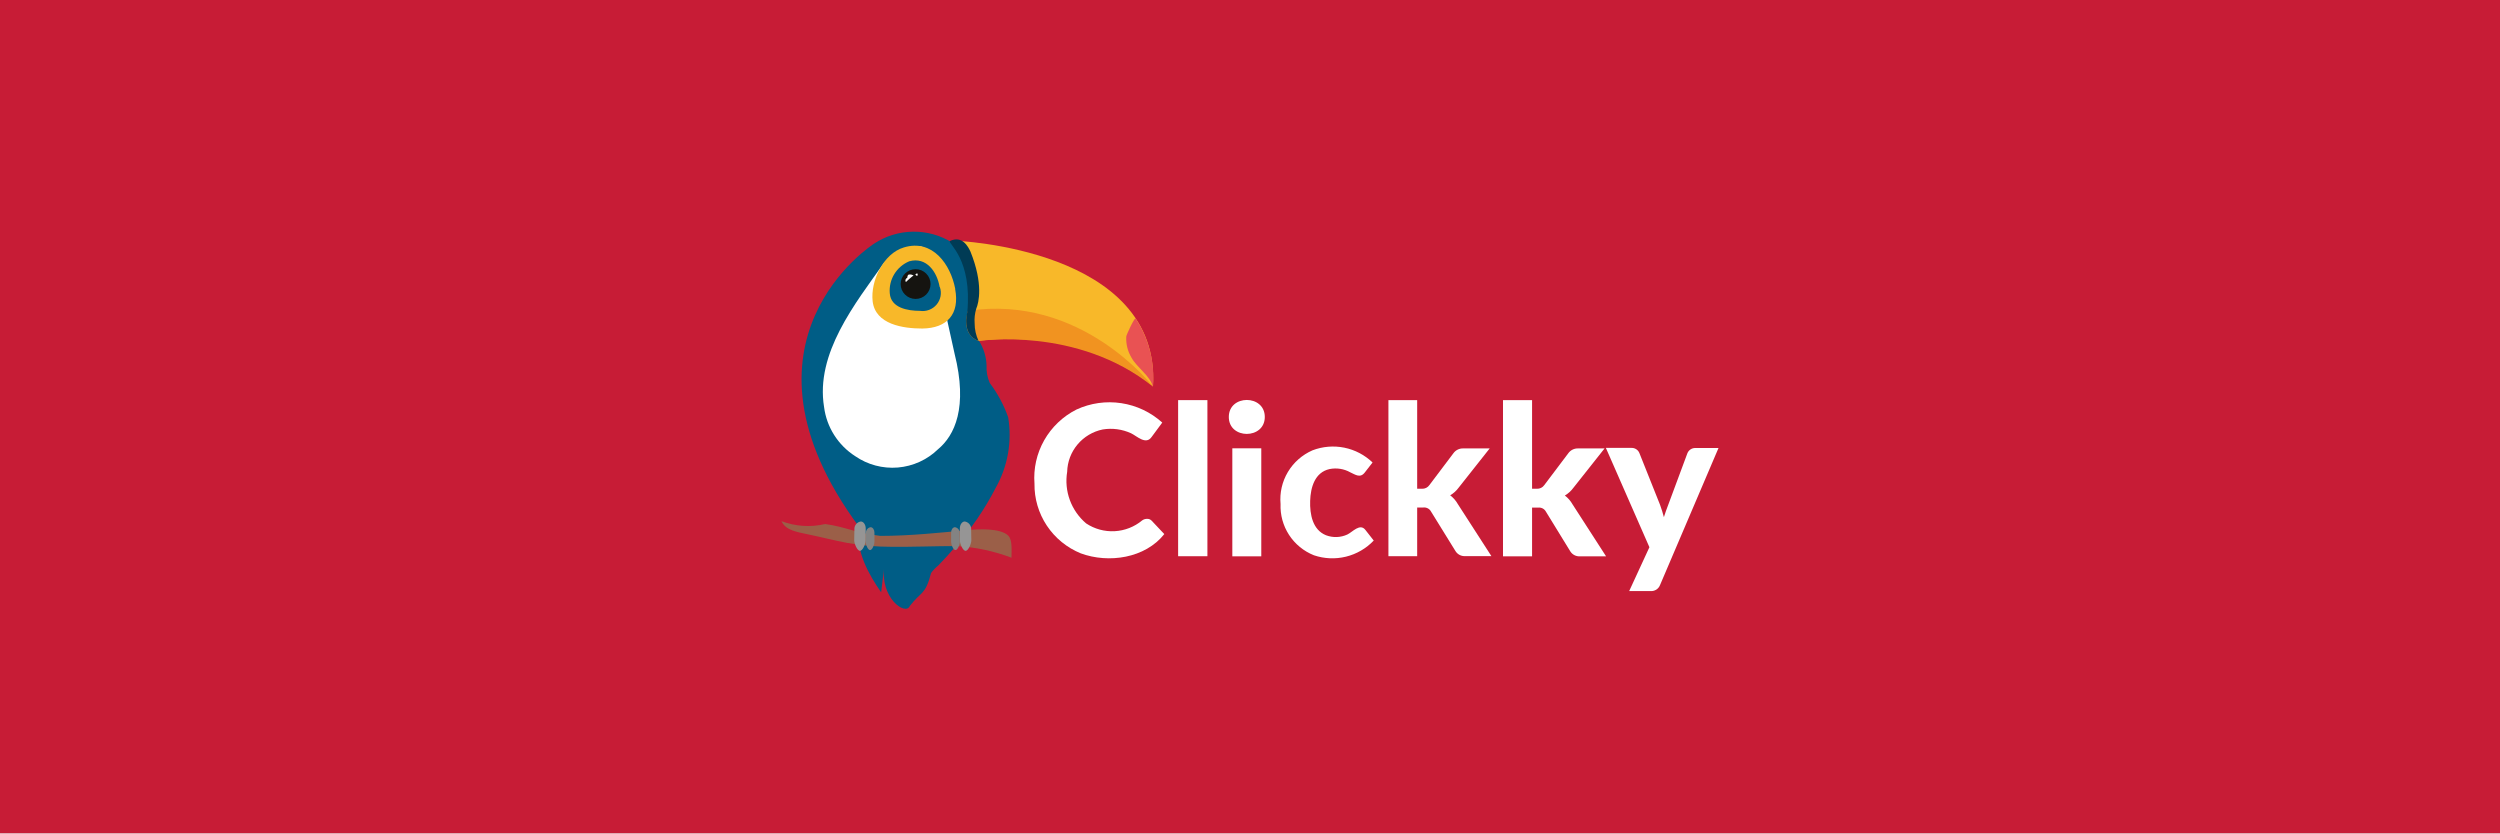
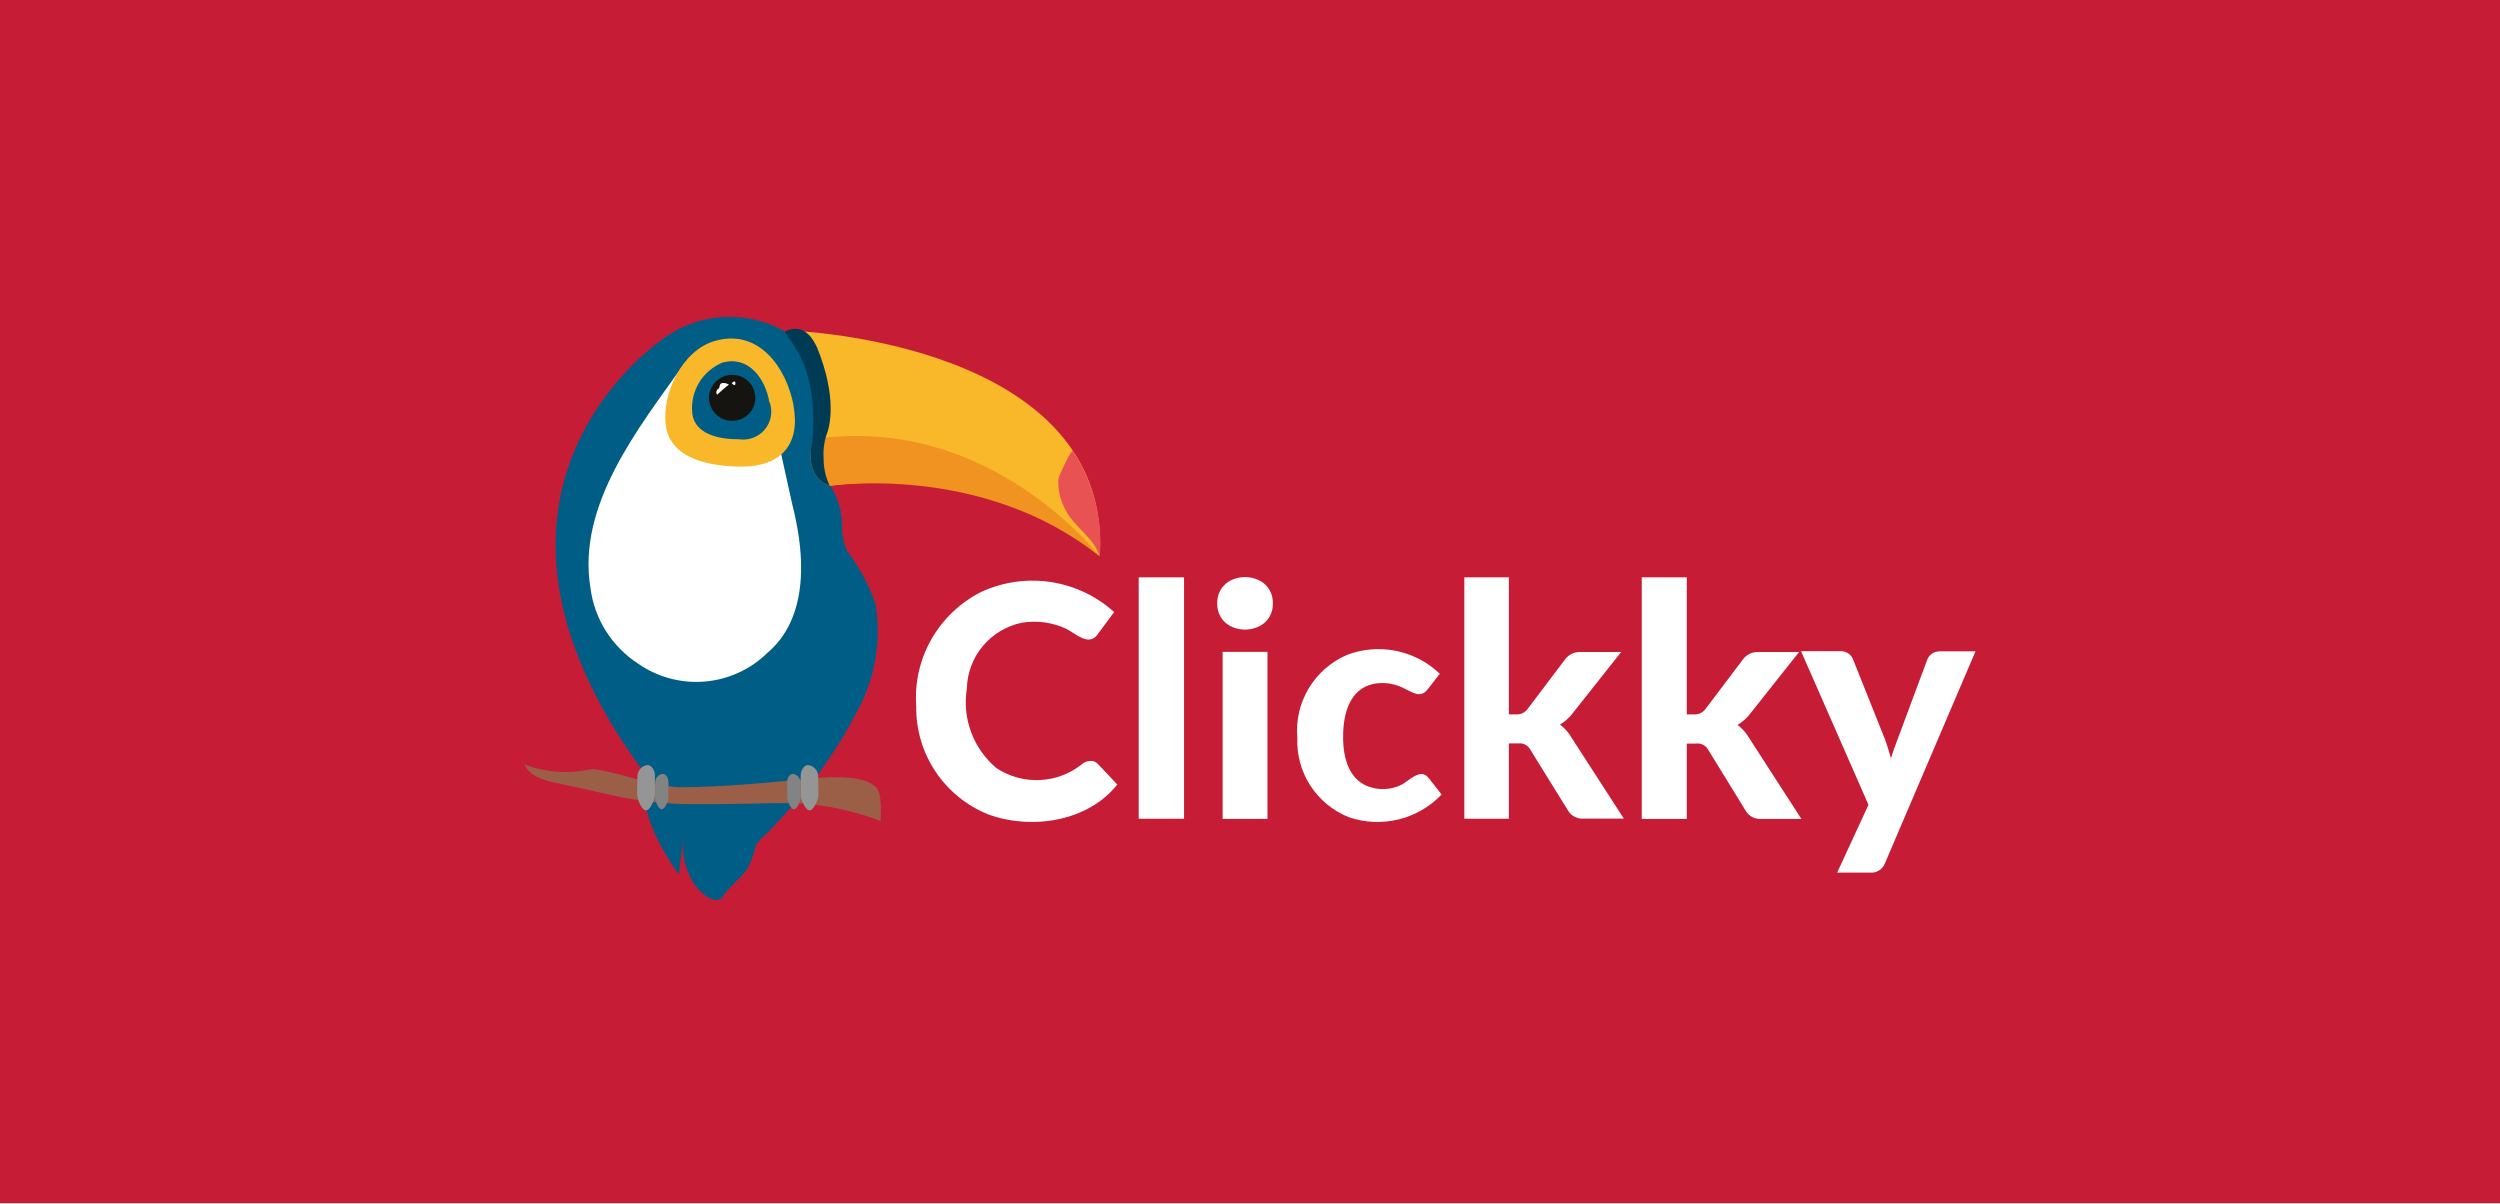
- <svg xmlns="http://www.w3.org/2000/svg" width="360" height="120" viewBox="0 0 360 120" fill="none">
-   <rect width="360" height="120" fill="#C71C36" />
-   <path fill-rule="evenodd" clip-rule="evenodd" d="M137.542 34.666L137.757 36.191C130.903 50.054 139.643 48.925 139.643 48.925L140.747 48.727L140.915 49.062C157.153 47.233 166.031 55.635 166.031 55.635C167.212 35.749 137.542 34.666 137.542 34.666Z" fill="#F8B829" />
-   <path d="M127.345 81.499C126.655 86.074 130.412 88.728 131.01 87.264C132.666 85.114 133.249 85.739 134.077 82.506C134.379 82.104 134.729 81.741 135.119 81.423C135.958 80.559 136.765 79.674 137.542 78.769C139.833 76.191 141.791 73.338 143.369 70.275C145.119 67.183 145.757 63.59 145.178 60.088C144.551 58.317 143.656 56.651 142.525 55.147C142.18 54.36 142.023 53.504 142.065 52.646C142.027 51.363 141.64 50.114 140.946 49.032C140.587 48.648 140.315 48.192 140.146 47.695C139.976 47.199 139.915 46.672 139.965 46.15C140.164 44.991 140.164 43.847 140.333 42.688C140.439 40.522 140.04 38.361 139.167 36.374C139.167 36.374 138.094 34.483 137.143 34.956C135.451 33.89 133.483 33.336 131.48 33.36C129.477 33.385 127.524 33.987 125.858 35.093C125.858 35.093 103.901 49.047 123.696 75.857C123.098 79.334 125.229 82.918 126.885 85.296" fill="#005D86" />
-   <path d="M137.45 50.893L134.475 37.412C134.475 37.412 132.727 32.227 128.127 38.769L127.361 37.762C123.129 43.725 117.394 50.877 118.667 58.624C118.852 60.054 119.348 61.427 120.122 62.646C120.895 63.866 121.926 64.903 123.144 65.685C124.938 66.924 127.111 67.503 129.288 67.323C131.465 67.142 133.511 66.212 135.073 64.694C137.465 62.711 139.413 58.685 137.45 50.893Z" fill="white" />
-   <path fill-rule="evenodd" clip-rule="evenodd" d="M140.915 49.108C140.915 49.108 155.114 46.912 166.031 55.681C166.031 55.681 155.758 42.276 139.382 44.762C139.397 44.762 138.217 48.056 140.915 49.108Z" fill="#F19320" />
-   <path d="M166.031 55.681C166.32 52.222 165.44 48.766 163.532 45.86C163.379 45.662 162.198 48.224 162.183 48.453C162.12 49.521 162.382 50.584 162.934 51.503C163.716 52.936 165.617 54.11 166.001 55.651" fill="#E95253" />
-   <path d="M112.533 75.049C114.54 75.808 116.73 75.952 118.82 75.46C121.749 75.857 123.282 76.772 126.778 77.168C131.056 77.168 135.303 76.711 139.551 76.314C140.931 76.192 143.997 76.025 145.163 77.107C145.837 77.733 145.638 79.425 145.653 80.31C143.119 79.349 140.45 78.783 137.741 78.632C134.675 78.632 131.501 78.77 128.388 78.739C126.265 78.745 124.145 78.562 122.055 78.19C120.108 77.824 118.191 77.321 116.244 76.924C114.833 76.619 113.116 76.375 112.533 75.049Z" fill="#9B5F48" />
-   <path d="M139.873 77.793C139.873 78.281 139.443 79.319 139.045 79.319C138.646 79.319 138.217 78.297 138.217 77.793V76.07C138.217 75.582 138.523 75.094 138.922 75.094C139.163 75.131 139.385 75.247 139.552 75.424C139.719 75.601 139.821 75.829 139.842 76.07L139.873 77.793Z" fill="#969595" />
-   <path d="M138.217 78.037C138.217 78.419 137.91 79.212 137.588 79.212C137.266 79.212 136.959 78.419 136.959 78.037V76.68C136.959 76.299 137.189 75.918 137.511 75.918C137.696 75.946 137.864 76.038 137.988 76.177C138.111 76.317 138.181 76.495 138.186 76.68L138.217 78.037Z" fill="#838383" />
-   <path d="M123.006 77.793C123.006 78.281 123.435 79.319 123.834 79.319C124.233 79.319 124.662 78.297 124.662 77.793V76.07C124.662 75.582 124.355 75.094 123.957 75.094C123.716 75.131 123.494 75.247 123.327 75.424C123.16 75.601 123.058 75.829 123.037 76.07L123.006 77.793Z" fill="#969595" />
-   <path d="M124.662 78.037C124.662 78.419 124.969 79.212 125.291 79.212C125.613 79.212 125.919 78.419 125.919 78.037V76.68C125.919 76.299 125.689 75.918 125.367 75.918C125.183 75.946 125.014 76.038 124.891 76.177C124.768 76.317 124.698 76.495 124.693 76.68L124.662 78.037Z" fill="#838383" />
-   <path d="M140.578 44.457C140.946 43.588 141.621 40.889 139.75 36.237C139.413 35.521 138.569 33.858 136.775 34.712C136.515 35.109 140.011 37.29 139.29 44.976C139.29 44.976 138.385 48.193 140.915 49.093C140.539 48.302 140.345 47.437 140.348 46.562C140.294 45.852 140.372 45.139 140.578 44.457ZM140.409 44.762C140.409 44.762 140.409 44.762 140.425 44.762H140.409Z" fill="#003B55" />
-   <path d="M137.542 41.62C138.217 45.219 136.407 47.263 132.819 47.309C130.059 47.309 126.042 46.729 125.659 43.374C125.337 40.462 127.192 36.512 130.167 35.627C134.291 34.377 136.898 38.083 137.557 41.62H137.542Z" fill="#F8B829" />
-   <path d="M135.349 41.361C135.491 41.785 135.521 42.237 135.436 42.676C135.351 43.114 135.155 43.523 134.866 43.865C134.577 44.206 134.204 44.468 133.784 44.625C133.364 44.782 132.91 44.829 132.467 44.762C130.719 44.762 128.281 44.35 128.127 42.23C128.045 41.266 128.273 40.301 128.777 39.474C129.281 38.646 130.036 37.999 130.933 37.625C133.402 36.939 134.935 39.15 135.303 41.3L135.349 41.361Z" fill="#005D86" />
-   <path fill-rule="evenodd" clip-rule="evenodd" d="M134 40.904C134 41.472 133.773 42.017 133.369 42.419C132.965 42.821 132.417 43.047 131.846 43.047C131.274 43.047 130.726 42.821 130.322 42.419C129.918 42.017 129.691 41.472 129.691 40.904C129.691 40.336 129.918 39.791 130.322 39.389C130.726 38.987 131.274 38.761 131.846 38.761C132.417 38.761 132.965 38.987 133.369 39.389C133.773 39.791 134 40.336 134 40.904Z" fill="#151410" />
-   <path fill-rule="evenodd" clip-rule="evenodd" d="M132.145 39.547C132.145 39.928 131.807 39.547 131.807 39.547C131.807 39.547 132.145 39.15 132.145 39.547Z" fill="white" />
-   <path fill-rule="evenodd" clip-rule="evenodd" d="M130.933 39.531C130.719 39.531 130.673 39.76 130.642 40.004C130.584 40.026 130.532 40.06 130.489 40.105C130.447 40.15 130.415 40.203 130.396 40.262C130.376 40.32 130.371 40.382 130.379 40.443C130.387 40.504 130.409 40.563 130.443 40.614C130.443 40.614 131.485 39.638 131.562 39.699C131.475 39.629 131.374 39.578 131.266 39.549C131.157 39.52 131.044 39.514 130.933 39.531Z" fill="white" />
-   <path d="M165.203 74.713C165.324 74.71 165.444 74.733 165.555 74.781C165.666 74.828 165.766 74.899 165.847 74.988L167.657 76.909C164.912 80.386 159.653 81.164 155.635 79.685C153.638 78.873 151.934 77.481 150.744 75.691C149.554 73.901 148.934 71.796 148.965 69.65C148.8 67.476 149.286 65.303 150.361 63.403C151.436 61.503 153.053 59.963 155.007 58.975C157.023 58.042 159.272 57.722 161.471 58.056C163.67 58.389 165.72 59.362 167.365 60.851L165.832 62.925C165.004 64.114 163.731 62.803 162.873 62.391C161.599 61.807 160.178 61.616 158.794 61.842C157.373 62.134 156.094 62.896 155.164 64.004C154.234 65.112 153.708 66.5 153.673 67.942C153.447 69.309 153.579 70.711 154.058 72.012C154.536 73.313 155.343 74.469 156.402 75.369C157.612 76.175 159.052 76.569 160.506 76.492C161.96 76.415 163.35 75.871 164.467 74.942C164.68 74.786 164.939 74.705 165.203 74.713Z" fill="white" />
-   <path d="M173.867 57.618V80.096H169.65V57.618H173.867Z" fill="white" />
-   <path d="M181.625 64.557V80.112H177.455V64.557H181.625Z" fill="white" />
-   <path d="M182.131 60.043C182.131 63.291 176.949 63.306 176.949 60.043C176.949 56.779 182.131 56.779 182.131 60.043Z" fill="white" />
-   <path d="M196.545 68.018C195.885 68.903 195.18 68.354 194.444 68.018C193.537 67.509 192.475 67.341 191.454 67.546C189.338 68.018 188.725 70.169 188.663 72.121C188.602 74.073 189.016 76.299 190.948 77.077C191.44 77.264 191.965 77.351 192.492 77.333C193.019 77.314 193.537 77.191 194.015 76.97C194.766 76.619 195.839 75.293 196.621 76.314L197.817 77.839C196.737 78.978 195.35 79.783 193.822 80.159C192.294 80.535 190.689 80.465 189.2 79.959C187.732 79.372 186.483 78.347 185.623 77.026C184.764 75.704 184.337 74.151 184.401 72.578C184.257 70.973 184.624 69.363 185.45 67.976C186.275 66.589 187.517 65.494 189.001 64.846C190.46 64.287 192.05 64.154 193.583 64.465C195.115 64.776 196.526 65.517 197.649 66.6L196.545 68.018Z" fill="white" />
-   <path d="M204.073 57.618V70.382H204.763C204.973 70.392 205.182 70.348 205.37 70.254C205.558 70.161 205.719 70.021 205.837 69.848L209.287 65.273C209.446 65.05 209.657 64.869 209.904 64.746C210.15 64.624 210.422 64.564 210.697 64.572H214.515L210.053 70.214C209.724 70.664 209.307 71.042 208.827 71.327C209.278 71.669 209.654 72.1 209.931 72.593L214.761 80.081H211.004C210.725 80.1 210.447 80.044 210.198 79.918C209.95 79.791 209.741 79.6 209.593 79.364L206.067 73.661C205.96 73.463 205.797 73.302 205.597 73.199C205.397 73.096 205.171 73.055 204.947 73.081H204.073V80.096H199.933V57.618H204.073Z" fill="white" />
-   <path d="M220.618 57.618V70.382H221.308C221.518 70.392 221.727 70.348 221.915 70.254C222.103 70.161 222.263 70.021 222.381 69.848L225.831 65.273C225.99 65.05 226.202 64.869 226.448 64.746C226.694 64.624 226.967 64.564 227.242 64.572H231.06L226.567 70.245C226.238 70.694 225.821 71.073 225.341 71.358C225.792 71.7 226.168 72.131 226.445 72.624L231.275 80.111H227.533C227.255 80.131 226.976 80.075 226.728 79.948C226.479 79.822 226.27 79.63 226.123 79.395L222.611 73.676C222.505 73.479 222.341 73.318 222.142 73.214C221.942 73.111 221.716 73.07 221.492 73.096H220.618V80.111H216.432V57.618H220.618Z" fill="white" />
-   <path d="M239.033 84.275C238.926 84.541 238.736 84.767 238.49 84.918C238.244 85.069 237.956 85.137 237.669 85.114H234.602L237.515 78.8L231.244 64.496H234.909C235.157 64.484 235.402 64.55 235.611 64.684C235.82 64.818 235.982 65.013 236.074 65.243L239.049 72.7C239.263 73.29 239.447 73.879 239.601 74.469C239.785 73.874 239.999 73.28 240.229 72.685L242.989 65.258C243.081 65.035 243.239 64.844 243.441 64.711C243.643 64.578 243.881 64.508 244.124 64.511H247.467L239.033 84.275Z" fill="white" />
+ <svg xmlns="http://www.w3.org/2000/svg" width="187" height="90" viewBox="0 0 187 90" fill="none">
+   <rect width="187" height="90" fill="#C71C36" />
+   <path fill-rule="evenodd" clip-rule="evenodd" d="M59.349 24.749L59.522 25.974C54.009 37.109 61.039 36.202 61.039 36.202L61.927 36.043L62.062 36.313C75.123 34.843 82.264 41.592 82.264 41.592C83.214 25.618 59.349 24.749 59.349 24.749Z" fill="#F8B829" />
+   <path d="M51.147 62.368C50.592 66.043 53.614 68.175 54.095 66.999C55.427 65.272 55.896 65.774 56.562 63.177C56.805 62.854 57.087 62.562 57.4 62.307C58.075 61.613 58.724 60.902 59.349 60.176C61.192 58.105 62.767 55.812 64.036 53.352C65.444 50.868 65.957 47.982 65.491 45.169C64.987 43.746 64.267 42.408 63.357 41.2C63.08 40.568 62.953 39.88 62.987 39.191C62.957 38.161 62.646 37.157 62.087 36.288C61.799 35.979 61.579 35.613 61.443 35.214C61.307 34.815 61.258 34.392 61.298 33.973C61.458 33.042 61.458 32.123 61.594 31.192C61.679 29.452 61.358 27.717 60.656 26.121C60.656 26.121 59.793 24.602 59.028 24.981C57.667 24.125 56.085 23.68 54.473 23.699C52.862 23.719 51.291 24.203 49.951 25.092C49.951 25.092 32.29 36.3 48.212 57.836C47.731 60.629 49.445 63.508 50.777 65.419" fill="#005D86" />
+   <path d="M59.275 37.783L56.882 26.954C56.882 26.954 55.476 22.789 51.776 28.044L51.16 27.235C47.756 32.025 43.143 37.77 44.167 43.993C44.316 45.142 44.715 46.245 45.337 47.224C45.959 48.204 46.789 49.037 47.768 49.665C49.211 50.661 50.959 51.126 52.71 50.98C54.461 50.835 56.106 50.088 57.363 48.869C59.287 47.276 60.854 44.042 59.275 37.783Z" fill="white" />
+   <path fill-rule="evenodd" clip-rule="evenodd" d="M62.062 36.349C62.062 36.349 73.483 34.585 82.264 41.629C82.264 41.629 74.001 30.861 60.829 32.858C60.842 32.858 59.892 35.504 62.062 36.349Z" fill="#F19320" />
+   <path d="M82.264 41.629C82.496 38.85 81.789 36.074 80.254 33.74C80.131 33.581 79.181 35.639 79.169 35.823C79.118 36.681 79.329 37.535 79.773 38.273C80.402 39.424 81.931 40.367 82.24 41.605" fill="#E95253" />
+   <path d="M39.233 57.187C40.848 57.797 42.609 57.912 44.29 57.517C46.646 57.836 47.879 58.571 50.691 58.889C54.132 58.889 57.548 58.522 60.965 58.203C62.075 58.105 64.541 57.971 65.479 58.84C66.021 59.343 65.861 60.702 65.873 61.413C63.835 60.641 61.688 60.186 59.509 60.065C57.043 60.065 54.49 60.176 51.986 60.151C50.278 60.156 48.574 60.008 46.892 59.71C45.326 59.416 43.784 59.012 42.218 58.693C41.083 58.448 39.702 58.252 39.233 57.187Z" fill="#9B5F48" />
+   <path d="M61.224 59.392C61.224 59.784 60.879 60.617 60.558 60.617C60.237 60.617 59.892 59.796 59.892 59.392V58.007C59.892 57.615 60.139 57.223 60.459 57.223C60.653 57.253 60.831 57.346 60.966 57.488C61.1 57.63 61.182 57.813 61.199 58.007L61.224 59.392Z" fill="#969595" />
+   <path d="M59.892 59.587C59.892 59.894 59.645 60.531 59.386 60.531C59.127 60.531 58.88 59.894 58.88 59.587V58.497C58.88 58.191 59.065 57.885 59.324 57.885C59.473 57.908 59.608 57.981 59.707 58.093C59.806 58.205 59.863 58.348 59.867 58.497L59.892 59.587Z" fill="#838383" />
+   <path d="M47.657 59.392C47.657 59.784 48.002 60.617 48.323 60.617C48.644 60.617 48.989 59.796 48.989 59.392V58.007C48.989 57.615 48.742 57.223 48.422 57.223C48.228 57.253 48.049 57.346 47.915 57.488C47.781 57.63 47.699 57.813 47.682 58.007L47.657 59.392Z" fill="#969595" />
+   <path d="M48.989 59.587C48.989 59.894 49.236 60.531 49.495 60.531C49.754 60.531 50 59.894 50 59.587V58.497C50 58.191 49.815 57.885 49.556 57.885C49.408 57.908 49.273 57.981 49.173 58.093C49.074 58.205 49.018 58.348 49.014 58.497L48.989 59.587Z" fill="#838383" />
+   <path d="M61.791 32.613C62.087 31.915 62.63 29.747 61.125 26.01C60.854 25.435 60.175 24.099 58.732 24.785C58.523 25.104 61.335 26.856 60.755 33.03C60.755 33.03 60.027 35.614 62.062 36.337C61.76 35.702 61.604 35.007 61.606 34.304C61.563 33.734 61.626 33.161 61.791 32.613ZM61.655 32.858C61.655 32.858 61.655 32.858 61.668 32.858H61.655Z" fill="#003B55" />
+   <path d="M59.349 30.335C59.892 33.226 58.437 34.867 55.55 34.904C53.331 34.904 50.099 34.438 49.791 31.743C49.532 29.404 51.024 26.231 53.417 25.52C56.734 24.516 58.831 27.493 59.361 30.335H59.349Z" fill="#F8B829" />
+   <path d="M57.585 30.126C57.699 30.467 57.723 30.83 57.655 31.182C57.587 31.534 57.429 31.863 57.197 32.137C56.964 32.412 56.664 32.622 56.326 32.748C55.988 32.874 55.624 32.912 55.267 32.858C53.861 32.858 51.9 32.527 51.776 30.825C51.71 30.05 51.893 29.275 52.299 28.61C52.704 27.945 53.312 27.425 54.033 27.125C56.019 26.574 57.252 28.35 57.548 30.077L57.585 30.126Z" fill="#005D86" />
+   <path fill-rule="evenodd" clip-rule="evenodd" d="M56.5 29.759C56.5 30.215 56.318 30.653 55.993 30.976C55.668 31.299 55.227 31.48 54.767 31.48C54.308 31.48 53.867 31.299 53.542 30.976C53.217 30.653 53.034 30.215 53.034 29.759C53.034 29.302 53.217 28.865 53.542 28.542C53.867 28.219 54.308 28.038 54.767 28.038C55.227 28.038 55.668 28.219 55.993 28.542C56.318 28.865 56.5 29.302 56.5 29.759Z" fill="#151410" />
+   <path fill-rule="evenodd" clip-rule="evenodd" d="M55.008 28.669C55.008 28.975 54.736 28.669 54.736 28.669C54.736 28.669 55.008 28.35 55.008 28.669Z" fill="white" />
+   <path fill-rule="evenodd" clip-rule="evenodd" d="M54.033 28.656C53.861 28.656 53.824 28.84 53.799 29.036C53.752 29.054 53.711 29.081 53.676 29.117C53.642 29.153 53.616 29.196 53.601 29.243C53.585 29.29 53.581 29.34 53.587 29.389C53.594 29.438 53.611 29.485 53.639 29.526C53.639 29.526 54.477 28.742 54.539 28.791C54.469 28.735 54.388 28.693 54.301 28.67C54.214 28.647 54.122 28.642 54.033 28.656Z" fill="white" />
+   <path d="M81.598 56.917C81.695 56.915 81.792 56.933 81.882 56.971C81.971 57.01 82.051 57.066 82.116 57.138L83.572 58.681C81.364 61.474 77.134 62.099 73.902 60.911C72.296 60.258 70.925 59.14 69.968 57.703C69.011 56.265 68.512 54.574 68.537 52.85C68.404 51.104 68.795 49.358 69.66 47.832C70.525 46.306 71.825 45.068 73.397 44.275C75.019 43.525 76.828 43.268 78.596 43.536C80.365 43.804 82.014 44.586 83.337 45.782L82.104 47.448C81.438 48.403 80.414 47.35 79.724 47.019C78.699 46.55 77.556 46.397 76.443 46.578C75.3 46.813 74.271 47.425 73.523 48.315C72.775 49.205 72.352 50.319 72.324 51.478C72.142 52.576 72.249 53.702 72.633 54.747C73.018 55.792 73.667 56.721 74.519 57.444C75.492 58.092 76.65 58.408 77.82 58.346C78.99 58.284 80.108 57.847 81.006 57.101C81.177 56.976 81.386 56.911 81.598 56.917Z" fill="white" />
+   <path d="M88.567 43.185V61.241H85.175V43.185H88.567Z" fill="white" />
+   <path d="M94.807 48.759V61.254H91.453V48.759H94.807Z" fill="white" />
+   <path d="M95.214 45.133C95.214 47.742 91.046 47.754 91.046 45.133C91.046 42.511 95.214 42.511 95.214 45.133Z" fill="white" />
+   <path d="M106.808 51.539C106.277 52.25 105.71 51.809 105.118 51.539C104.388 51.13 103.535 50.995 102.713 51.16C101.011 51.539 100.518 53.267 100.468 54.835C100.419 56.403 100.752 58.191 102.306 58.816C102.702 58.966 103.124 59.036 103.548 59.021C103.972 59.007 104.388 58.908 104.773 58.73C105.377 58.448 106.24 57.383 106.869 58.203L107.831 59.428C106.962 60.343 105.847 60.99 104.618 61.291C103.389 61.593 102.098 61.538 100.9 61.131C99.719 60.659 98.714 59.836 98.023 58.775C97.332 57.713 96.989 56.465 97.04 55.202C96.925 53.913 97.22 52.62 97.883 51.505C98.547 50.391 99.546 49.512 100.74 48.991C101.914 48.542 103.192 48.436 104.425 48.685C105.658 48.935 106.793 49.53 107.696 50.4L106.808 51.539Z" fill="white" />
+   <path d="M112.863 43.185V53.438H113.418C113.587 53.446 113.755 53.411 113.907 53.336C114.058 53.261 114.187 53.148 114.282 53.009L117.057 49.334C117.185 49.155 117.355 49.01 117.553 48.911C117.751 48.813 117.97 48.765 118.191 48.771H121.262L117.673 53.303C117.408 53.664 117.073 53.969 116.687 54.198C117.05 54.472 117.352 54.818 117.575 55.214L121.46 61.229H118.438C118.214 61.245 117.99 61.2 117.79 61.098C117.59 60.997 117.422 60.843 117.303 60.653L114.467 56.072C114.381 55.913 114.25 55.784 114.089 55.701C113.928 55.618 113.746 55.585 113.566 55.606H112.863V61.241H109.533V43.185H112.863Z" fill="white" />
+   <path d="M126.171 43.185V53.438H126.726C126.895 53.446 127.063 53.411 127.214 53.336C127.365 53.261 127.494 53.148 127.589 53.009L130.364 49.334C130.492 49.155 130.663 49.01 130.86 48.911C131.058 48.813 131.278 48.765 131.499 48.771H134.57L130.956 53.328C130.691 53.689 130.356 53.993 129.97 54.222C130.333 54.497 130.635 54.843 130.858 55.239L134.743 61.254H131.733C131.509 61.269 131.285 61.224 131.085 61.123C130.885 61.021 130.717 60.867 130.599 60.678L127.774 56.084C127.689 55.926 127.557 55.796 127.396 55.713C127.236 55.63 127.054 55.597 126.874 55.619H126.171V61.254H122.804V43.185H126.171Z" fill="white" />
+   <path d="M140.983 64.598C140.897 64.812 140.744 64.993 140.546 65.114C140.349 65.236 140.117 65.291 139.886 65.272H137.419L139.762 60.2L134.718 48.71H137.666C137.865 48.701 138.063 48.754 138.231 48.861C138.399 48.969 138.529 49.126 138.603 49.31L140.996 55.3C141.168 55.774 141.316 56.248 141.44 56.721C141.588 56.243 141.76 55.766 141.945 55.288L144.165 49.322C144.239 49.143 144.366 48.99 144.529 48.883C144.692 48.776 144.883 48.72 145.078 48.722H147.767L140.983 64.598Z" fill="white" />
</svg>
